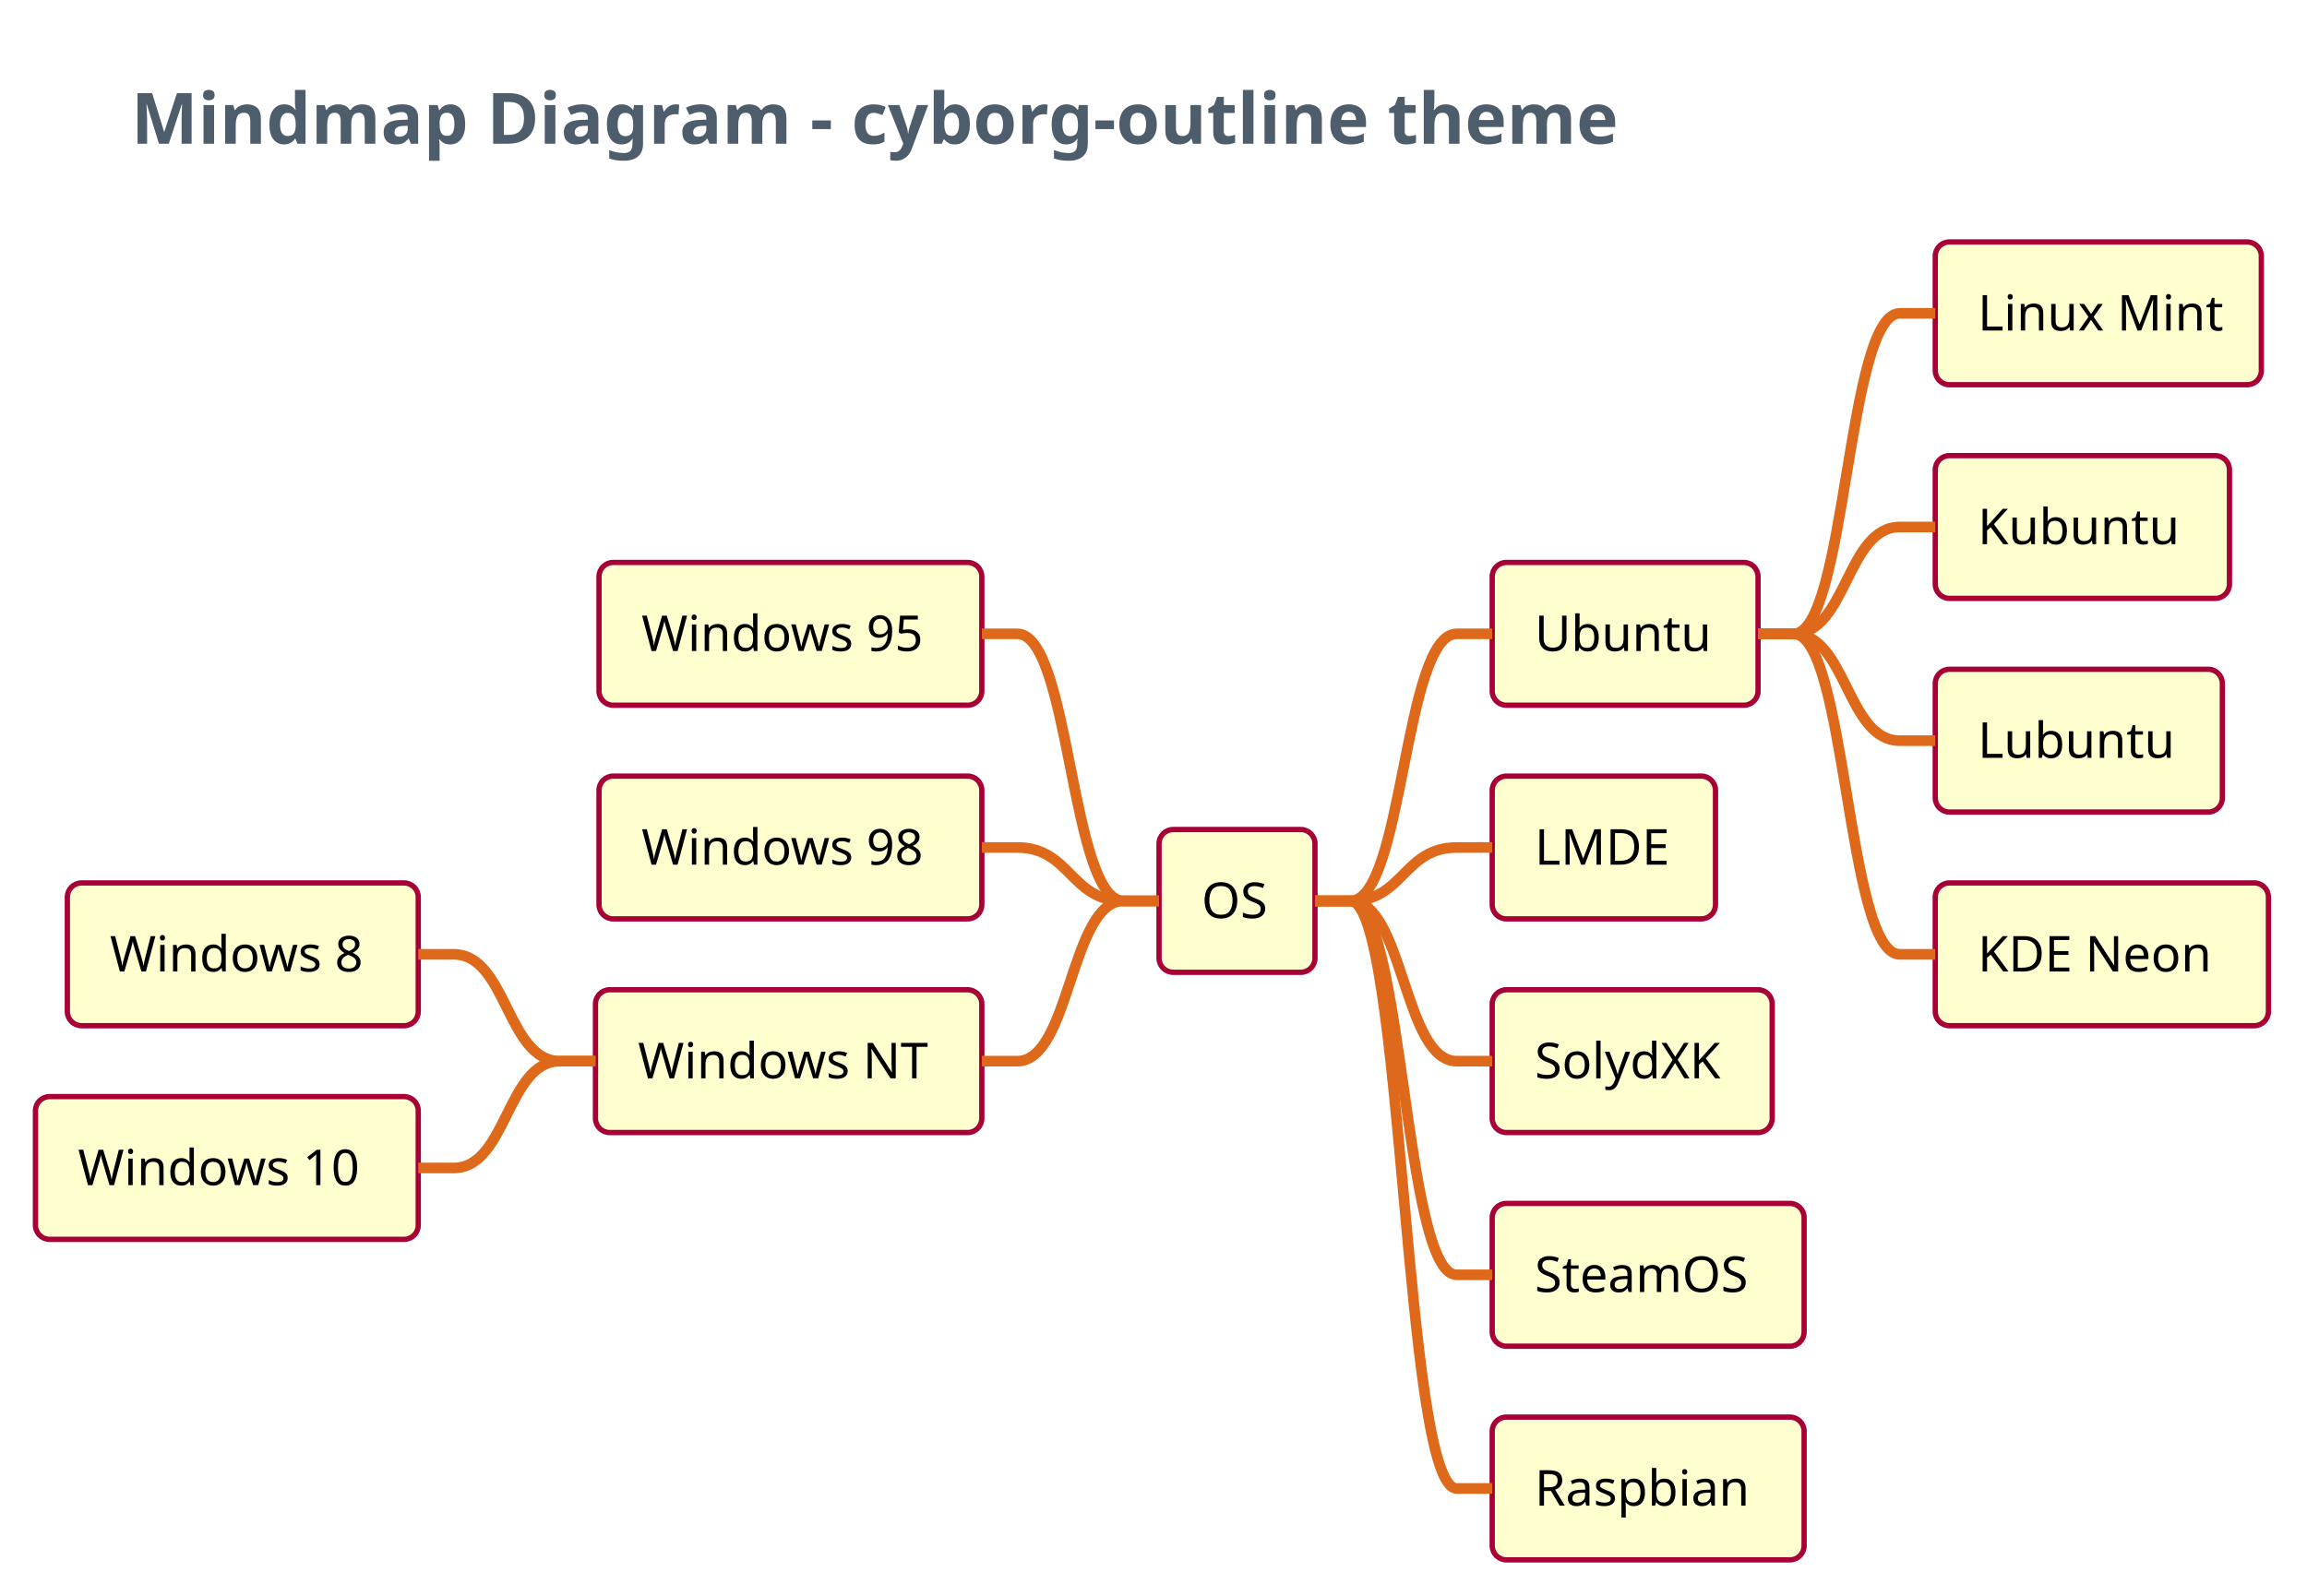
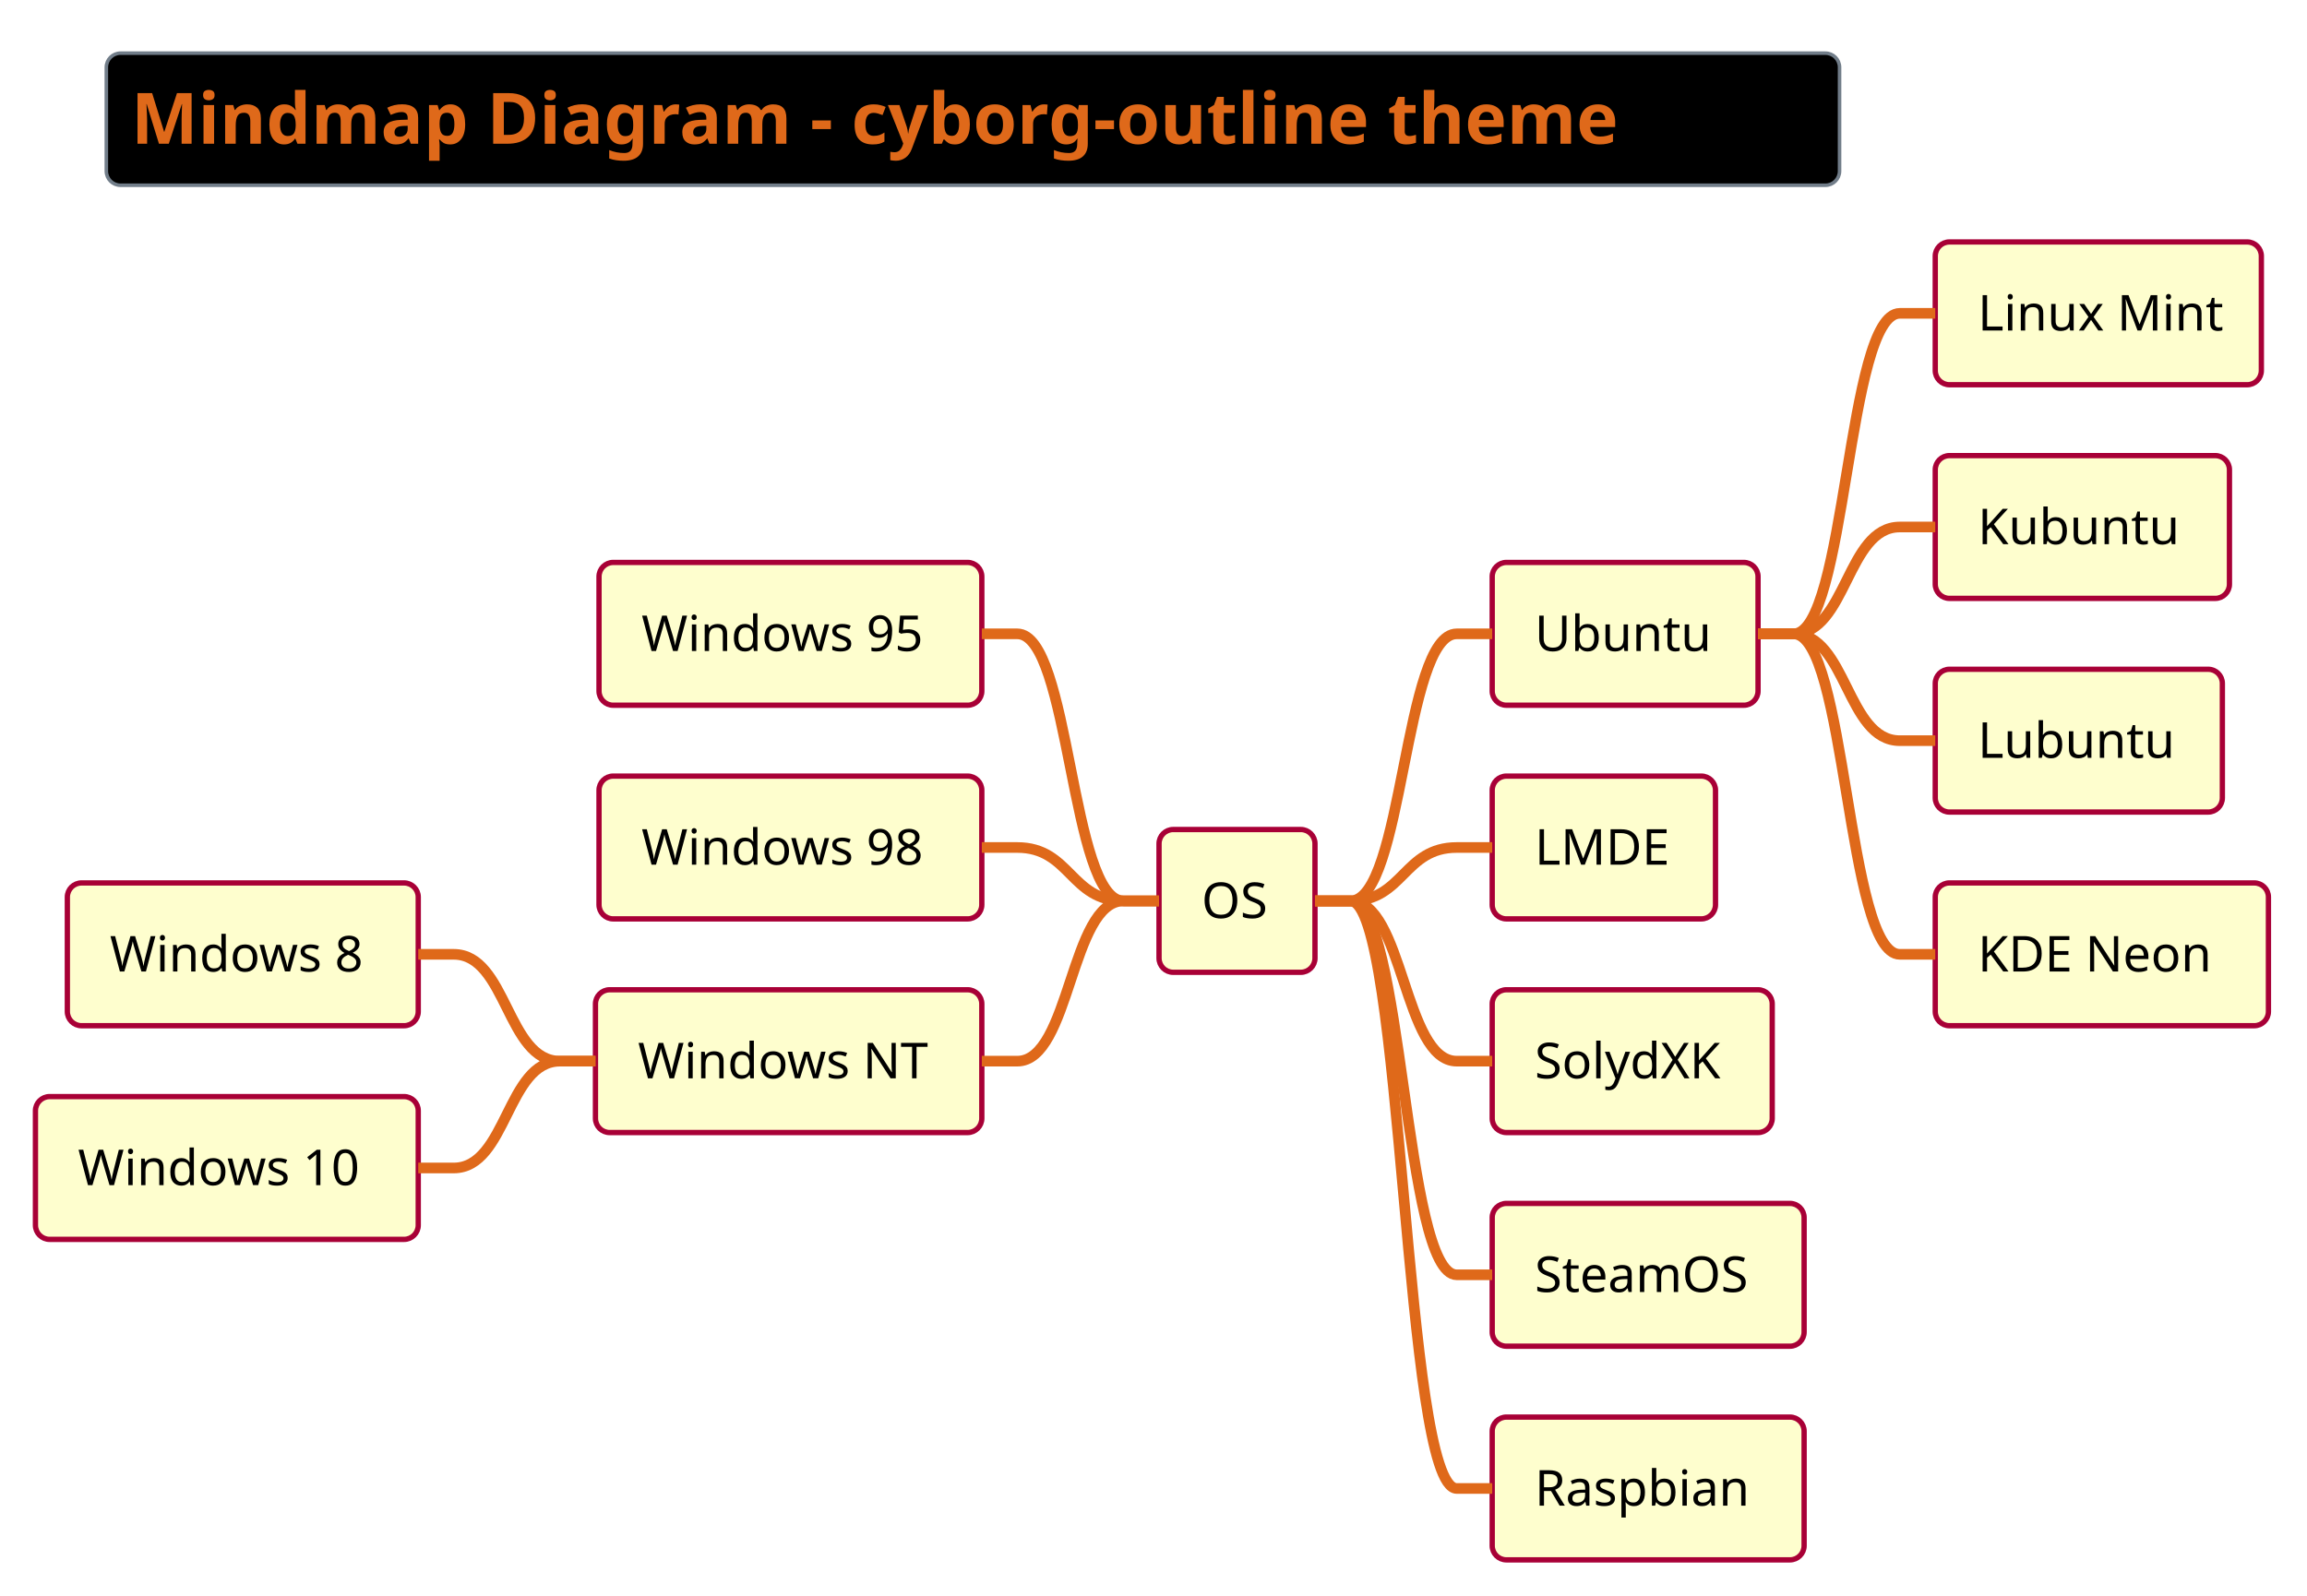
<svg xmlns="http://www.w3.org/2000/svg" contentScriptType="application/ecmascript" contentStyleType="text/css" height="469.792px" preserveAspectRatio="none" style="width:678px;height:469px;background:#000000;" version="1.1" viewBox="0 0 678 469" width="678.125px" zoomAndPan="magnify">
  <defs />
  <g>
-     <rect fill="none" height="38.835" rx="4.167" ry="4.167" style="stroke: none; stroke-width: 1.042;" width="509.375" x="31.25" y="15.625" />
-     <text fill="#4E5D6C" font-family="&quot;Verdana&quot;" font-size="20.833" font-weight="bold" lengthAdjust="spacingAndGlyphs" textLength="494.792" x="38.542" y="42.255">Mindmap Diagram - cyborg-outline theme</text>
+     <rect fill="#000000" height="38.835" rx="4.167" ry="4.167" style="stroke: #717D89; stroke-width: 1.042;" width="509.375" x="31.25" y="15.625" />
+     <text fill="#DF691A" font-family="&quot;Verdana&quot;" font-size="20.833" font-weight="bold" lengthAdjust="spacingAndGlyphs" textLength="494.792" x="38.542" y="42.255">Mindmap Diagram - cyborg-outline theme</text>
    <rect fill="#FEFECE" height="41.976" rx="4.167" ry="4.167" style="stroke: #A80036; stroke-width: 1.562;" width="45.833" x="340.625" y="243.852" />
    <text fill="#000000" font-family="&quot;Verdana&quot;" font-size="14.583" lengthAdjust="spacingAndGlyphs" textLength="20.833" x="353.125" y="269.888">OS</text>
    <rect fill="#FEFECE" height="41.976" rx="4.167" ry="4.167" style="stroke: #A80036; stroke-width: 1.562;" width="78.125" x="438.542" y="165.34" />
    <text fill="#000000" font-family="&quot;Verdana&quot;" font-size="14.583" lengthAdjust="spacingAndGlyphs" textLength="53.125" x="451.042" y="191.377">Ubuntu</text>
    <rect fill="#FEFECE" height="41.976" rx="4.167" ry="4.167" style="stroke: #A80036; stroke-width: 1.562;" width="95.833" x="568.75" y="71.126" />
    <text fill="#000000" font-family="&quot;Verdana&quot;" font-size="14.583" lengthAdjust="spacingAndGlyphs" textLength="70.833" x="581.25" y="97.163">Linux Mint</text>
    <path d="M516.667,186.328 L527.083,186.328 C542.708,186.328 542.708,92.114 558.333,92.114 L568.75,92.114 " fill="none" style="stroke: #DF691A; stroke-width: 3.125;" />
    <rect fill="#FEFECE" height="41.976" rx="4.167" ry="4.167" style="stroke: #A80036; stroke-width: 1.562;" width="86.458" x="568.75" y="133.935" />
    <text fill="#000000" font-family="&quot;Verdana&quot;" font-size="14.583" lengthAdjust="spacingAndGlyphs" textLength="61.458" x="581.25" y="159.972">Kubuntu</text>
    <path d="M516.667,186.328 L527.083,186.328 C542.708,186.328 542.708,154.923 558.333,154.923 L568.75,154.923 " fill="none" style="stroke: #DF691A; stroke-width: 3.125;" />
    <rect fill="#FEFECE" height="41.976" rx="4.167" ry="4.167" style="stroke: #A80036; stroke-width: 1.562;" width="84.375" x="568.75" y="196.745" />
    <text fill="#000000" font-family="&quot;Verdana&quot;" font-size="14.583" lengthAdjust="spacingAndGlyphs" textLength="59.375" x="581.25" y="222.781">Lubuntu</text>
    <path d="M516.667,186.328 L527.083,186.328 C542.708,186.328 542.708,217.733 558.333,217.733 L568.75,217.733 " fill="none" style="stroke: #DF691A; stroke-width: 3.125;" />
    <rect fill="#FEFECE" height="41.976" rx="4.167" ry="4.167" style="stroke: #A80036; stroke-width: 1.562;" width="97.917" x="568.75" y="259.554" />
    <text fill="#000000" font-family="&quot;Verdana&quot;" font-size="14.583" lengthAdjust="spacingAndGlyphs" textLength="72.917" x="581.25" y="285.591">KDE Neon</text>
    <path d="M516.667,186.328 L527.083,186.328 C542.708,186.328 542.708,280.542 558.333,280.542 L568.75,280.542 " fill="none" style="stroke: #DF691A; stroke-width: 3.125;" />
    <path d="M386.458,264.84 L396.875,264.84 C412.5,264.84 412.5,186.328 428.125,186.328 L438.542,186.328 " fill="none" style="stroke: #DF691A; stroke-width: 3.125;" />
    <rect fill="#FEFECE" height="41.976" rx="4.167" ry="4.167" style="stroke: #A80036; stroke-width: 1.562;" width="65.625" x="438.542" y="228.149" />
    <text fill="#000000" font-family="&quot;Verdana&quot;" font-size="14.583" lengthAdjust="spacingAndGlyphs" textLength="40.625" x="451.042" y="254.186">LMDE</text>
    <path d="M386.458,264.84 L396.875,264.84 C412.5,264.84 412.5,249.137 428.125,249.137 L438.542,249.137 " fill="none" style="stroke: #DF691A; stroke-width: 3.125;" />
    <rect fill="#FEFECE" height="41.976" rx="4.167" ry="4.167" style="stroke: #A80036; stroke-width: 1.562;" width="82.292" x="438.542" y="290.959" />
    <text fill="#000000" font-family="&quot;Verdana&quot;" font-size="14.583" lengthAdjust="spacingAndGlyphs" textLength="57.292" x="451.042" y="316.995">SolydXK</text>
    <path d="M386.458,264.84 L396.875,264.84 C412.5,264.84 412.5,311.947 428.125,311.947 L438.542,311.947 " fill="none" style="stroke: #DF691A; stroke-width: 3.125;" />
    <rect fill="#FEFECE" height="41.976" rx="4.167" ry="4.167" style="stroke: #A80036; stroke-width: 1.562;" width="91.667" x="438.542" y="353.768" />
    <text fill="#000000" font-family="&quot;Verdana&quot;" font-size="14.583" lengthAdjust="spacingAndGlyphs" textLength="66.667" x="451.042" y="379.805">SteamOS</text>
    <path d="M386.458,264.84 L396.875,264.84 C412.5,264.84 412.5,374.756 428.125,374.756 L438.542,374.756 " fill="none" style="stroke: #DF691A; stroke-width: 3.125;" />
    <rect fill="#FEFECE" height="41.976" rx="4.167" ry="4.167" style="stroke: #A80036; stroke-width: 1.562;" width="91.667" x="438.542" y="416.577" />
    <text fill="#000000" font-family="&quot;Verdana&quot;" font-size="14.583" lengthAdjust="spacingAndGlyphs" textLength="66.667" x="451.042" y="442.614">Raspbian</text>
    <path d="M386.458,264.84 L396.875,264.84 C412.5,264.84 412.5,437.565 428.125,437.565 L438.542,437.565 " fill="none" style="stroke: #DF691A; stroke-width: 3.125;" />
    <rect fill="#FEFECE" height="41.976" rx="4.167" ry="4.167" style="stroke: #A80036; stroke-width: 1.562;" width="112.5" x="176.042" y="165.34" />
    <text fill="#000000" font-family="&quot;Verdana&quot;" font-size="14.583" lengthAdjust="spacingAndGlyphs" textLength="87.5" x="188.542" y="191.377">Windows 95</text>
    <path d="M340.625,264.84 L330.208,264.84 C314.583,264.84 314.583,186.328 298.958,186.328 L288.542,186.328 " fill="none" style="stroke: #DF691A; stroke-width: 3.125;" />
    <rect fill="#FEFECE" height="41.976" rx="4.167" ry="4.167" style="stroke: #A80036; stroke-width: 1.562;" width="112.5" x="176.042" y="228.149" />
    <text fill="#000000" font-family="&quot;Verdana&quot;" font-size="14.583" lengthAdjust="spacingAndGlyphs" textLength="87.5" x="188.542" y="254.186">Windows 98</text>
    <path d="M340.625,264.84 L330.208,264.84 C314.583,264.84 314.583,249.137 298.958,249.137 L288.542,249.137 " fill="none" style="stroke: #DF691A; stroke-width: 3.125;" />
    <rect fill="#FEFECE" height="41.976" rx="4.167" ry="4.167" style="stroke: #A80036; stroke-width: 1.562;" width="113.542" x="175" y="290.959" />
    <text fill="#000000" font-family="&quot;Verdana&quot;" font-size="14.583" lengthAdjust="spacingAndGlyphs" textLength="88.542" x="187.5" y="316.995">Windows NT</text>
    <rect fill="#FEFECE" height="41.976" rx="4.167" ry="4.167" style="stroke: #A80036; stroke-width: 1.562;" width="103.125" x="19.792" y="259.554" />
    <text fill="#000000" font-family="&quot;Verdana&quot;" font-size="14.583" lengthAdjust="spacingAndGlyphs" textLength="78.125" x="32.292" y="285.591">Windows 8</text>
    <path d="M175,311.947 L164.583,311.947 C148.958,311.947 148.958,280.542 133.333,280.542 L122.917,280.542 " fill="none" style="stroke: #DF691A; stroke-width: 3.125;" />
    <rect fill="#FEFECE" height="41.976" rx="4.167" ry="4.167" style="stroke: #A80036; stroke-width: 1.562;" width="112.5" x="10.417" y="322.363" />
    <text fill="#000000" font-family="&quot;Verdana&quot;" font-size="14.583" lengthAdjust="spacingAndGlyphs" textLength="87.5" x="22.917" y="348.4">Windows 10</text>
    <path d="M175,311.947 L164.583,311.947 C148.958,311.947 148.958,343.351 133.333,343.351 L122.917,343.351 " fill="none" style="stroke: #DF691A; stroke-width: 3.125;" />
    <path d="M340.625,264.84 L330.208,264.84 C314.583,264.84 314.583,311.947 298.958,311.947 L288.542,311.947 " fill="none" style="stroke: #DF691A; stroke-width: 3.125;" />
  </g>
</svg>
